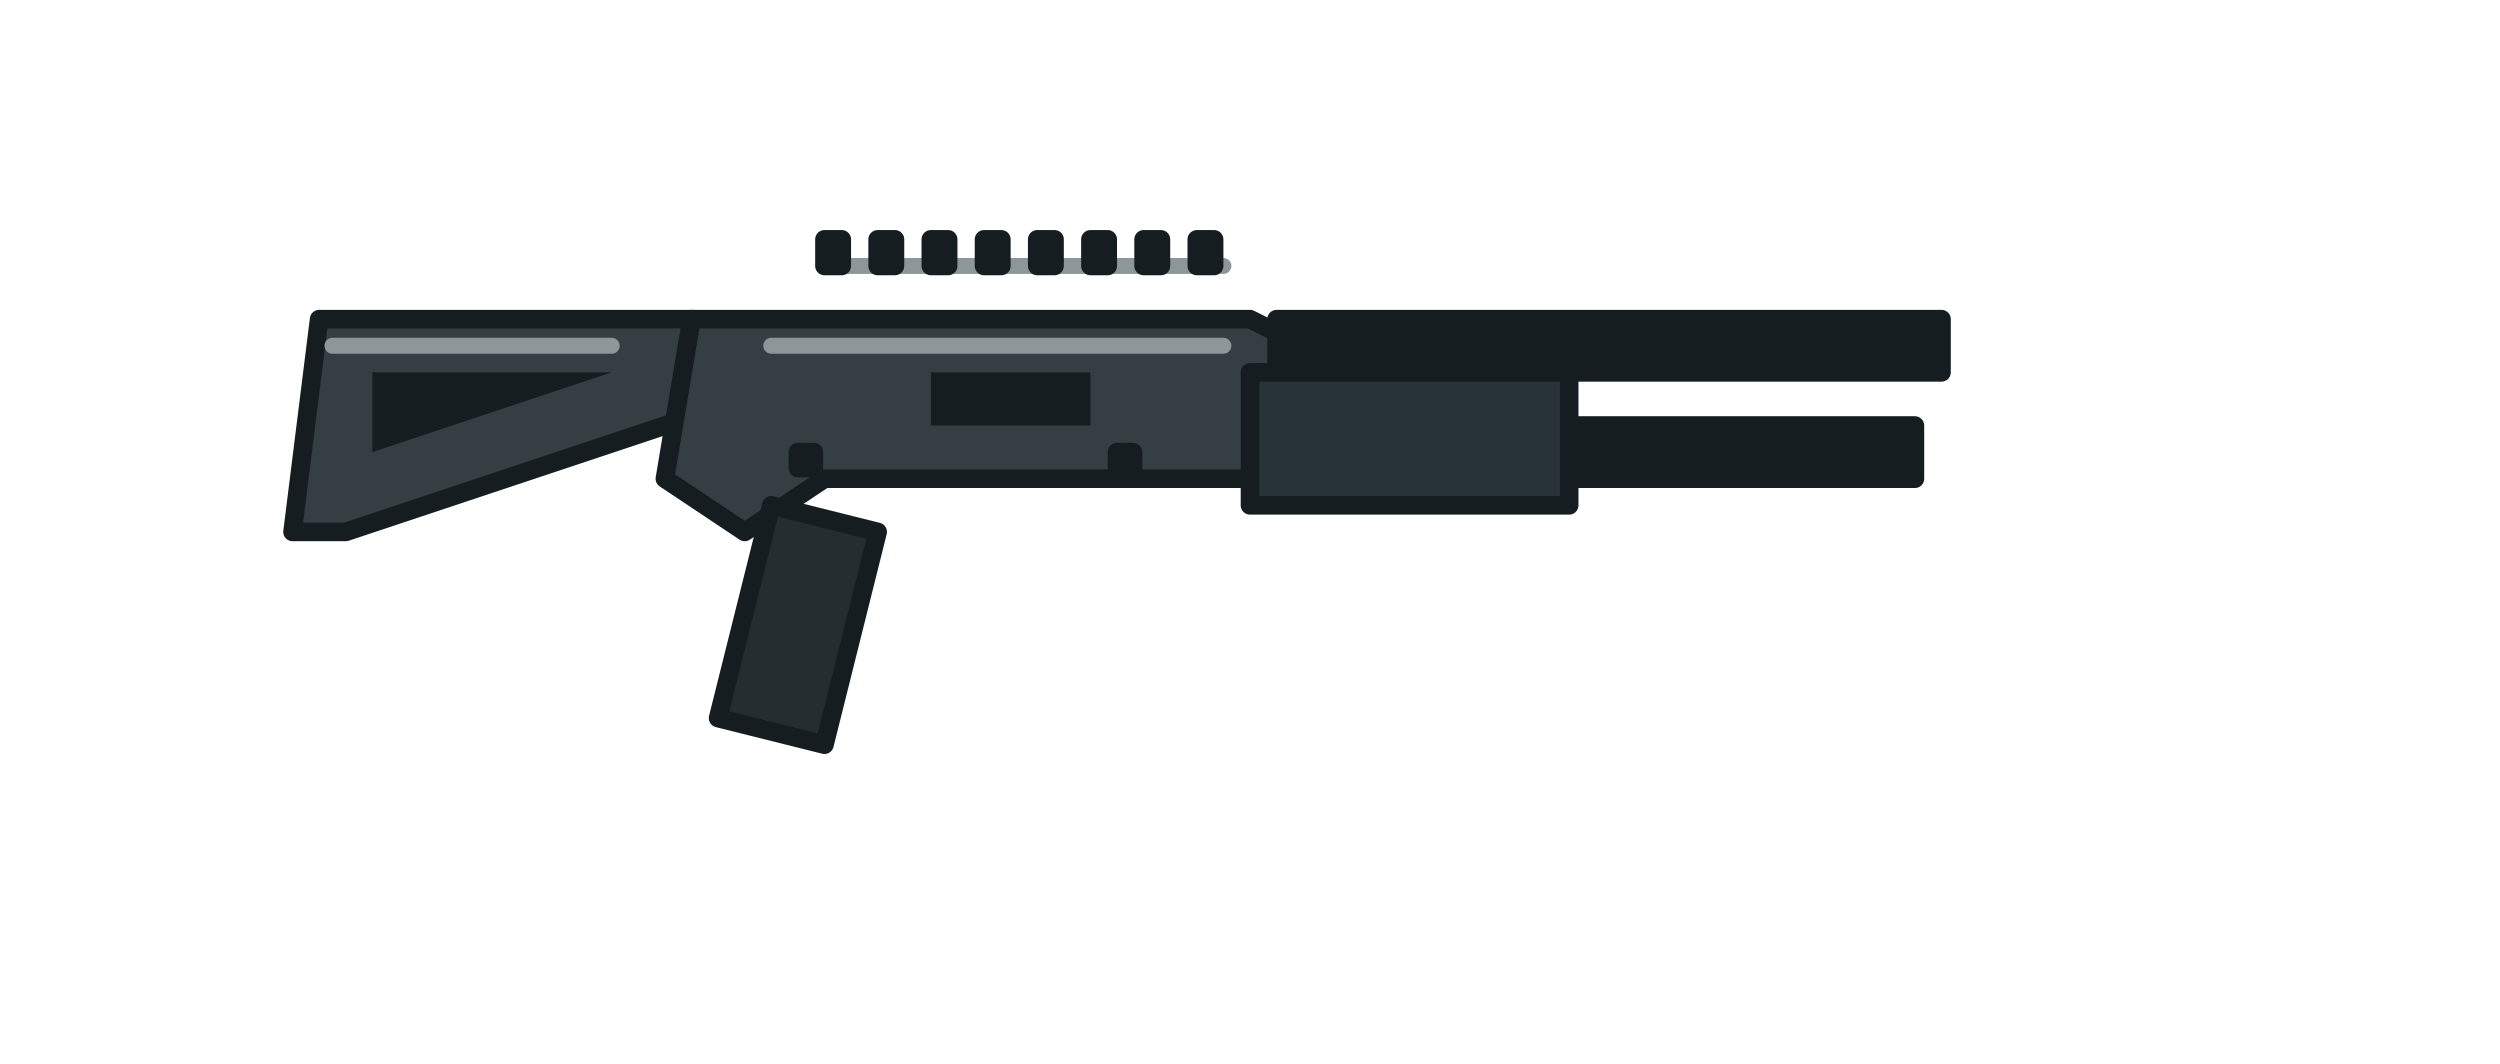
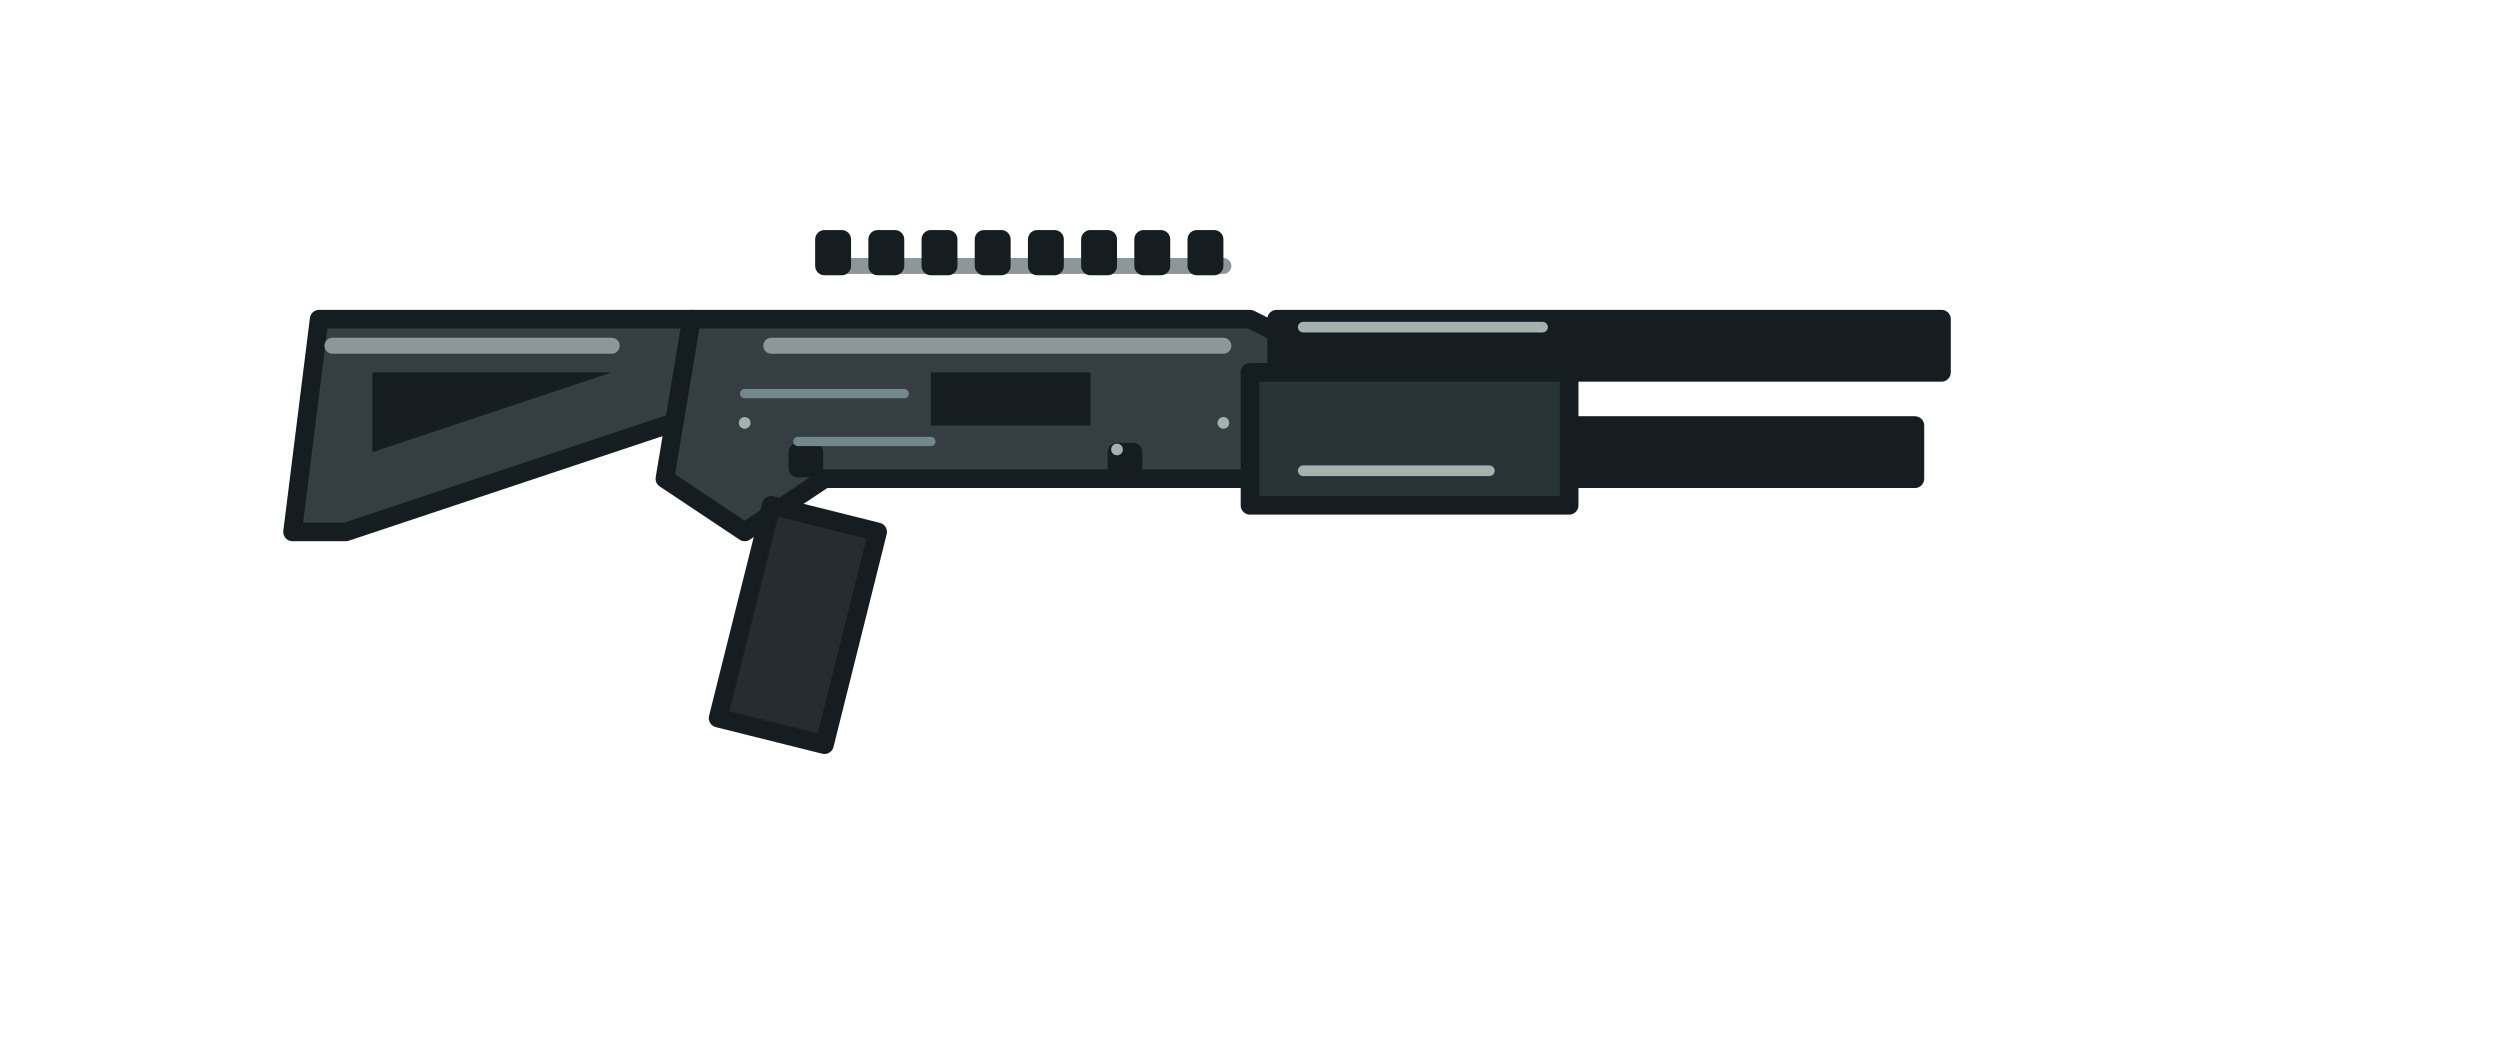
- <svg xmlns="http://www.w3.org/2000/svg" width="376" height="160" viewBox="-18 -12 94 40">
-   <g>
+ <svg xmlns="http://www.w3.org/2000/svg" width="752" height="320" viewBox="-18 -12 94 40">
+   <g id="display_firearm">
    <path d="M-6 0 L8 0 10 3 -5 8 -7 8Z" fill="#353e42" stroke="#151d20" stroke-width="0.7" stroke-linejoin="round" stroke-linecap="round" />
    <path d="M-4 2 L5 2 -4 5Z" fill="#151d20" stroke="none" stroke-width="0.7" stroke-linejoin="round" stroke-linecap="round" />
    <path d="M-5.5 1 L5 1" fill="none" stroke="#8d979a" stroke-width="0.6" stroke-linejoin="round" stroke-linecap="round" />
    <path d="M8 0 H29 L33 2 32 6 H13 L10 8 7 6Z" fill="#353e42" stroke="#151d20" stroke-width="0.7" stroke-linejoin="round" stroke-linecap="round" />
    <path d="M30 0 h25 v2 h-25Z" fill="#151d20" stroke="#151d20" stroke-width="0.7" stroke-linejoin="round" stroke-linecap="round" />
    <path d="M30 4 h24 v2 h-24Z" fill="#151d20" stroke="#151d20" stroke-width="0.7" stroke-linejoin="round" stroke-linecap="round" />
    <path d="M29 2 h12 v5 h-12Z" fill="#283337" stroke="#151d20" stroke-width="0.7" stroke-linejoin="round" stroke-linecap="round" />
    <path d="M17 2 h6 v2 h-6Z" fill="#151d20" stroke="none" stroke-width="0.7" stroke-linejoin="round" stroke-linecap="round" />
    <path d="M11 1 H28" fill="none" stroke="#8d979a" stroke-width="0.6" stroke-linejoin="round" stroke-linecap="round" />
    <path d="M12 5 h0.6 v0.6 h-0.6Z" fill="#8d979a" stroke="#151d20" stroke-width="0.7" stroke-linejoin="round" stroke-linecap="round" />
    <path d="M24 5 h0.6 v0.6 h-0.6Z" fill="#8d979a" stroke="#151d20" stroke-width="0.7" stroke-linejoin="round" stroke-linecap="round" />
    <path d="M11 7 L15 8 13 16 9 15Z" fill="#252d30" stroke="#151d20" stroke-width="0.7" stroke-linejoin="round" stroke-linecap="round" />
    <path d="M13 -2 H28" fill="none" stroke="#8d979a" stroke-width="0.6" stroke-linejoin="round" stroke-linecap="round" />
    <path d="M13 -3 h0.65 v1 h-0.65Z" fill="#687175" stroke="#151d20" stroke-width="0.7" stroke-linejoin="round" stroke-linecap="round" />
    <path d="M15 -3 h0.65 v1 h-0.65Z" fill="#687175" stroke="#151d20" stroke-width="0.7" stroke-linejoin="round" stroke-linecap="round" />
    <path d="M17 -3 h0.65 v1 h-0.65Z" fill="#687175" stroke="#151d20" stroke-width="0.7" stroke-linejoin="round" stroke-linecap="round" />
    <path d="M19 -3 h0.65 v1 h-0.65Z" fill="#687175" stroke="#151d20" stroke-width="0.7" stroke-linejoin="round" stroke-linecap="round" />
    <path d="M21 -3 h0.65 v1 h-0.65Z" fill="#687175" stroke="#151d20" stroke-width="0.7" stroke-linejoin="round" stroke-linecap="round" />
    <path d="M23 -3 h0.65 v1 h-0.65Z" fill="#687175" stroke="#151d20" stroke-width="0.7" stroke-linejoin="round" stroke-linecap="round" />
    <path d="M25 -3 h0.65 v1 h-0.65Z" fill="#687175" stroke="#151d20" stroke-width="0.7" stroke-linejoin="round" stroke-linecap="round" />
    <path d="M27 -3 h0.65 v1 h-0.65Z" fill="#687175" stroke="#151d20" stroke-width="0.7" stroke-linejoin="round" stroke-linecap="round" />
+     <path d="M10 2.8 H16 M12 4.6 H17" fill="none" stroke="#74878a" stroke-width="0.35" stroke-linejoin="round" stroke-linecap="round" />
+     <circle cx="10" cy="3.9" r="0.22" fill="#a4b2ad" />
+     <circle cx="24" cy="4.9" r="0.22" fill="#a4b2ad" />
+     <circle cx="28" cy="3.9" r="0.22" fill="#a4b2ad" />
+     <path d="M31 .3 H40 M31 5.7 H38" fill="none" stroke="#a4b2ad" stroke-width="0.4" stroke-linejoin="round" stroke-linecap="round" />
  </g>
</svg>
